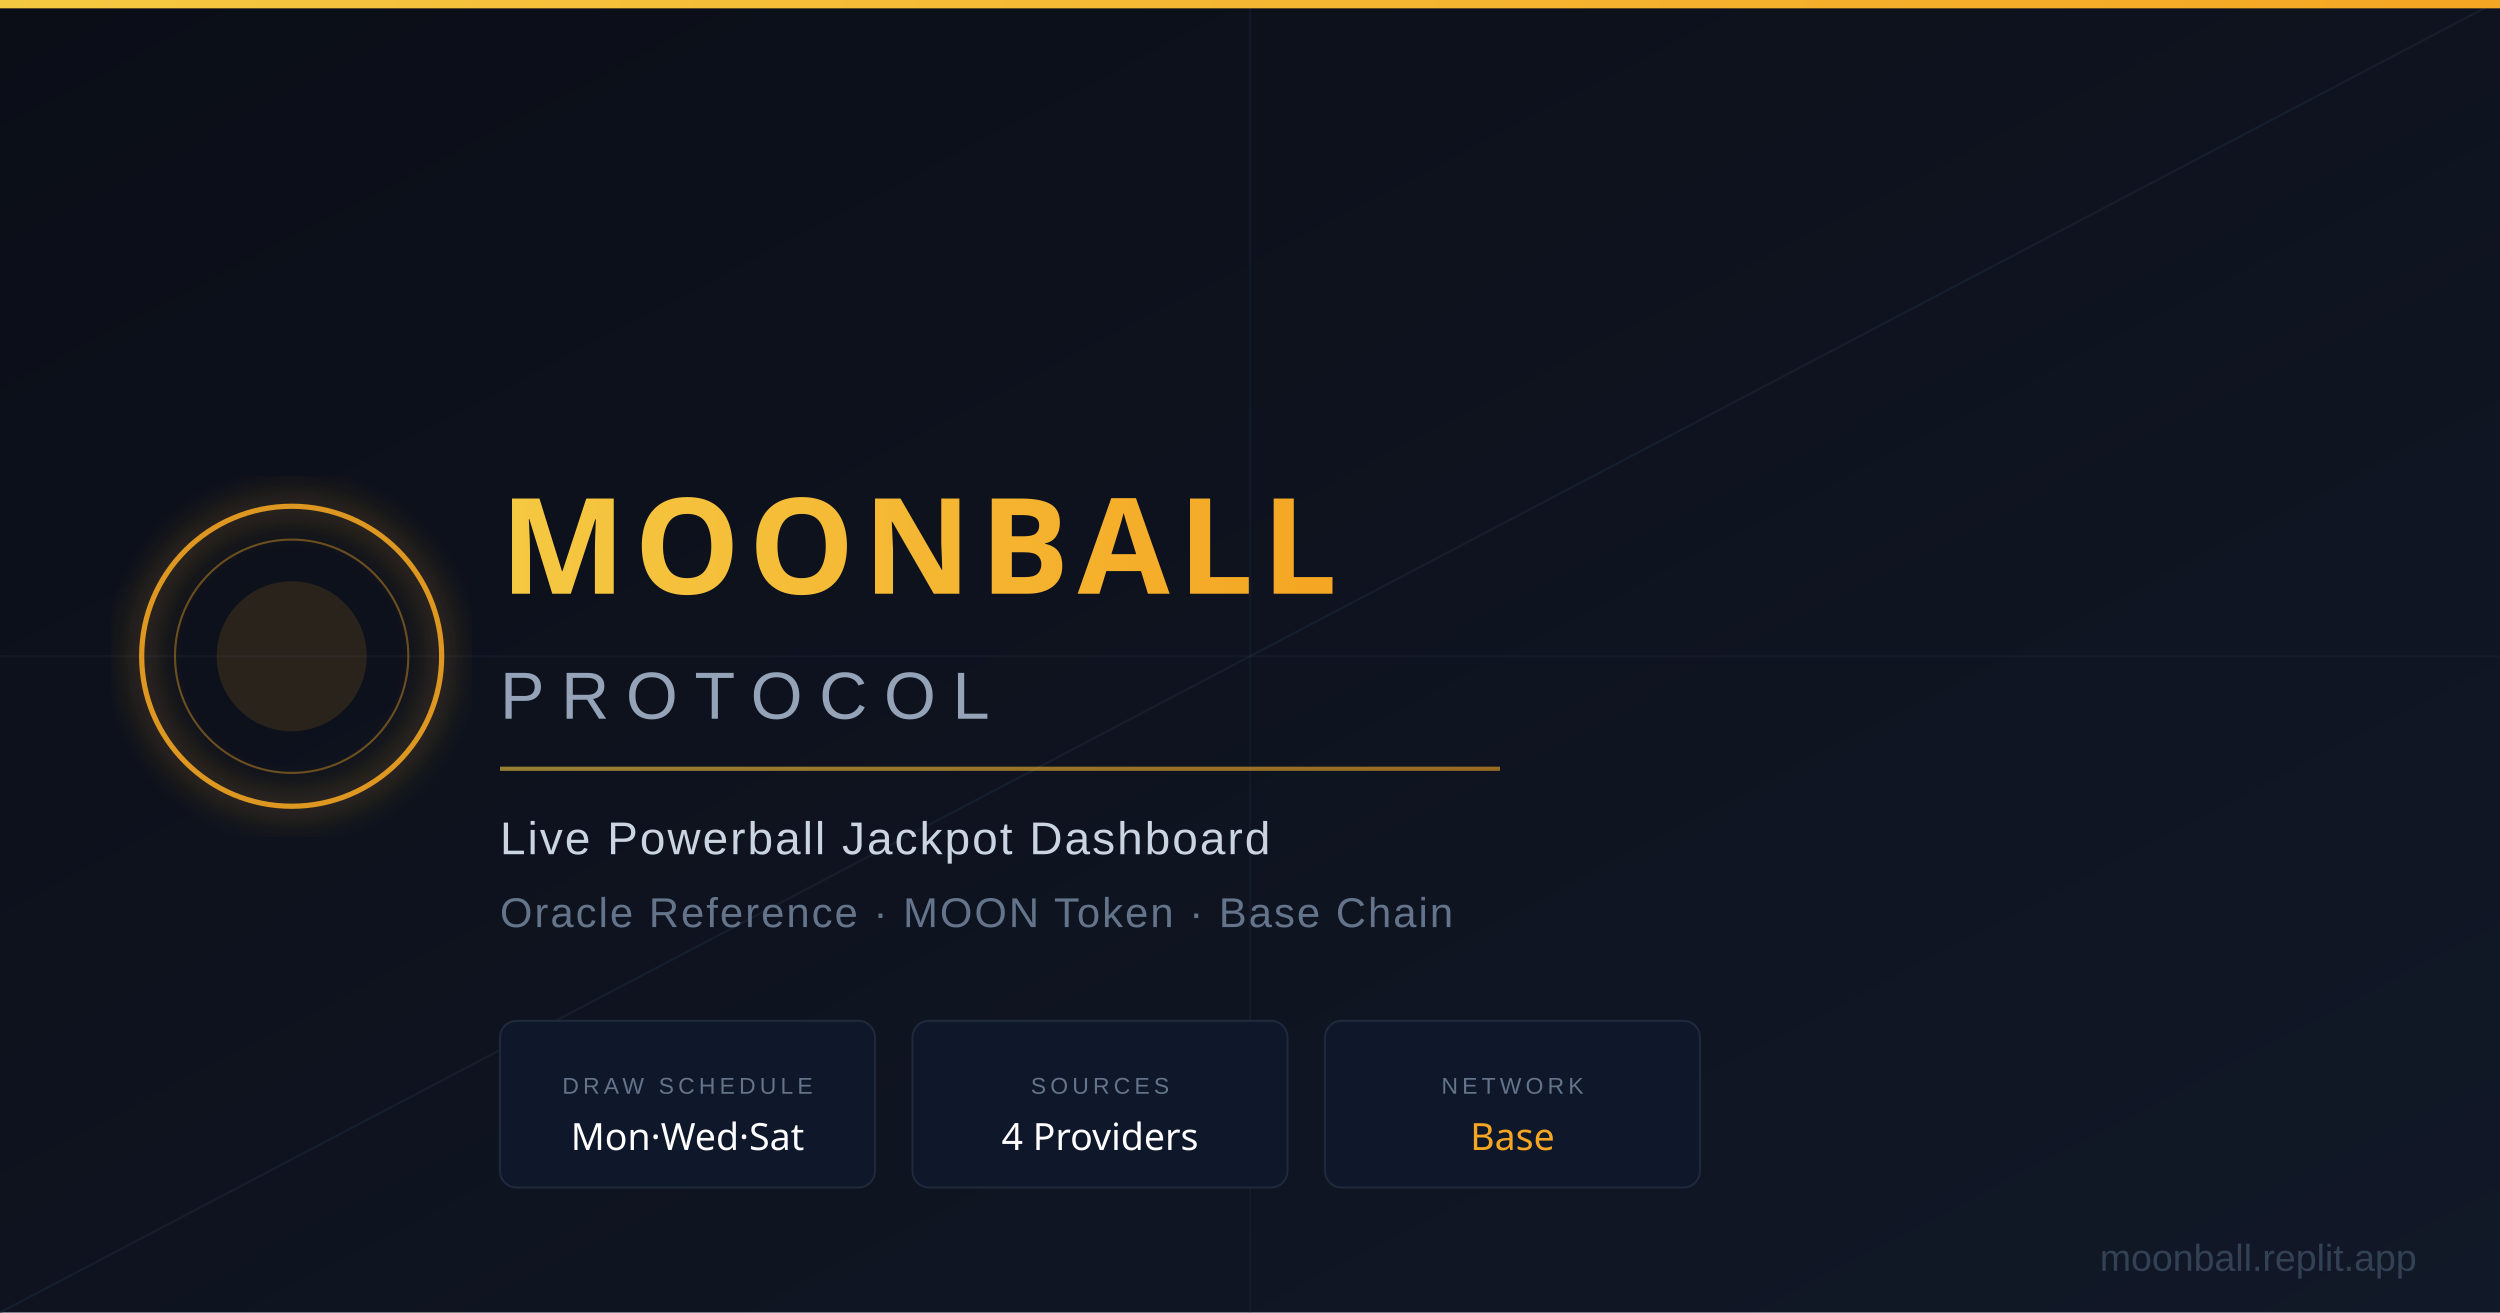
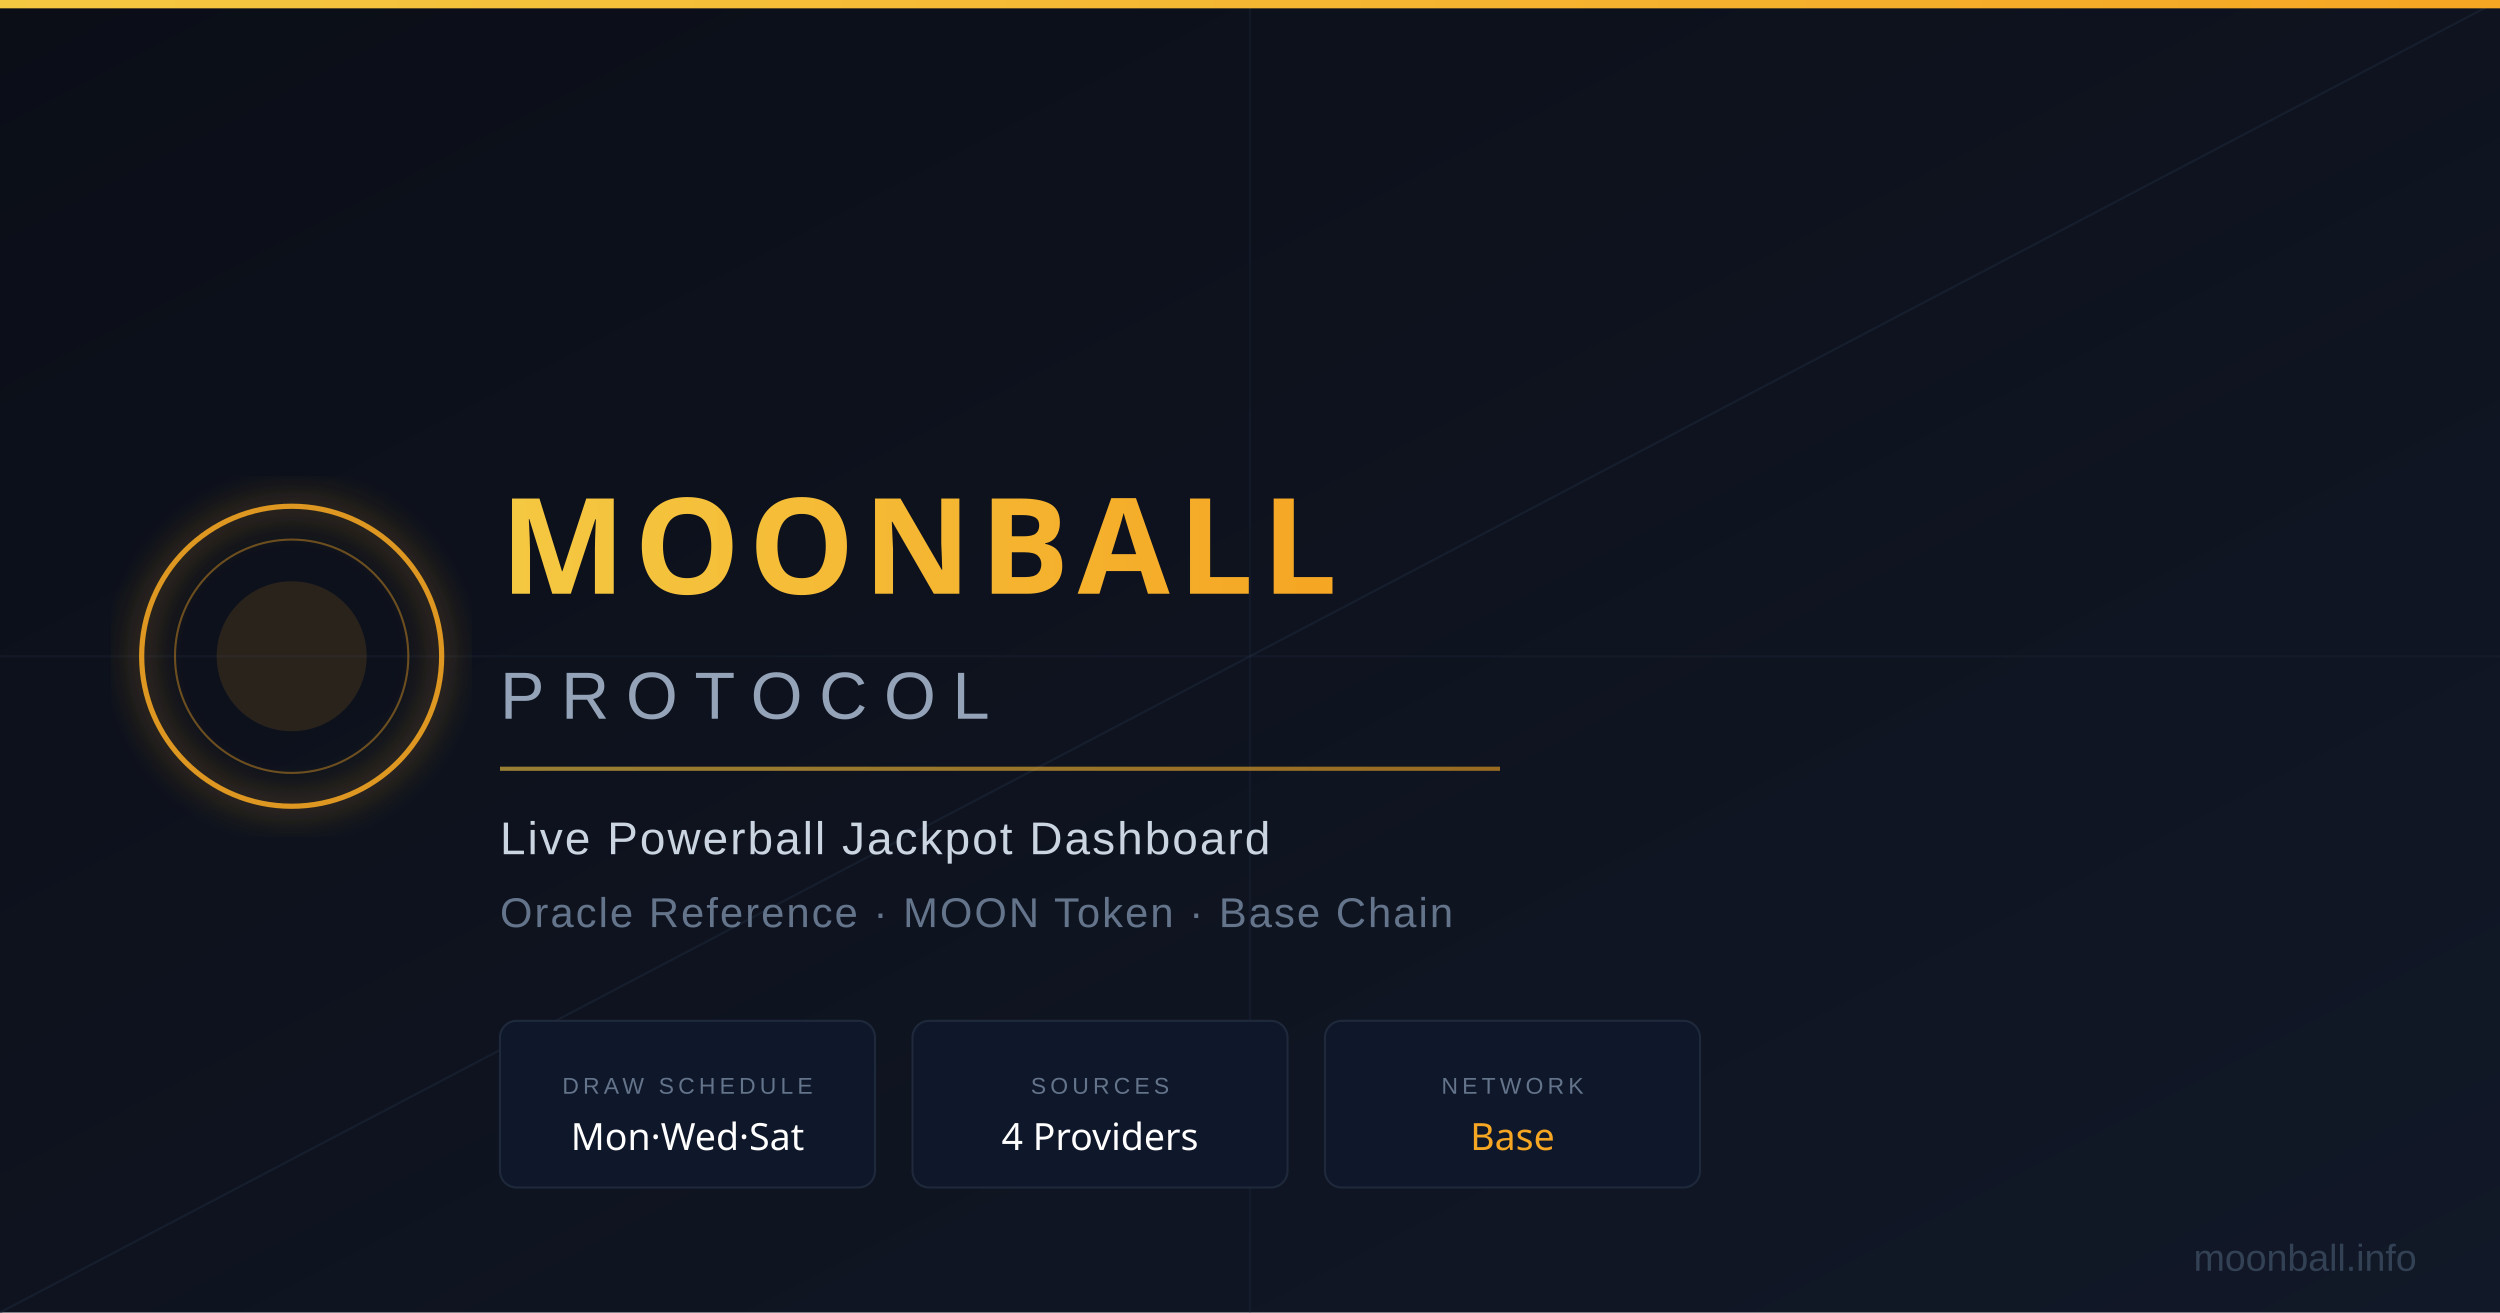
<svg xmlns="http://www.w3.org/2000/svg" width="1200" height="630" viewBox="0 0 1200 630">
  <defs>
    <linearGradient id="bg" x1="0%" y1="0%" x2="100%" y2="100%">
      <stop offset="0%" style="stop-color:#0B0E17" />
      <stop offset="100%" style="stop-color:#111827" />
    </linearGradient>
    <linearGradient id="goldGrad" x1="0%" y1="0%" x2="100%" y2="0%">
      <stop offset="0%" style="stop-color:#F5C842" />
      <stop offset="100%" style="stop-color:#F5A623" />
    </linearGradient>
    <filter id="glow">
      <feGaussianBlur stdDeviation="8" result="coloredBlur" />
      <feMerge>
        <feMergeNode in="coloredBlur" />
        <feMergeNode in="SourceGraphic" />
      </feMerge>
    </filter>
  </defs>
  <rect width="1200" height="630" fill="url(#bg)" />
  <line x1="0" y1="630" x2="1200" y2="0" stroke="#1E293B" stroke-width="1" opacity="0.5" />
  <line x1="0" y1="315" x2="1200" y2="315" stroke="#1E293B" stroke-width="1" opacity="0.3" />
  <line x1="600" y1="0" x2="600" y2="630" stroke="#1E293B" stroke-width="1" opacity="0.3" />
  <rect x="0" y="0" width="1200" height="4" fill="url(#goldGrad)" />
  <circle cx="140" cy="315" r="72" fill="none" stroke="#F5A623" stroke-width="2.5" opacity="0.9" filter="url(#glow)" />
  <circle cx="140" cy="315" r="56" fill="none" stroke="#F5A623" stroke-width="1" opacity="0.4" />
  <circle cx="140" cy="315" r="36" fill="#F5A62320" />
  <path d="M140 255 A60 60 0 0 1 140 375 A42 42 0 0 0 140 255Z" fill="#F5A623" opacity="0.85" />
  <text x="240" y="285" font-family="Arial Black, sans-serif" font-size="64" font-weight="900" fill="url(#goldGrad)" letter-spacing="4">MOONBALL</text>
  <text x="240" y="345" font-family="Arial, sans-serif" font-size="32" font-weight="400" fill="#94A3B8" letter-spacing="8">PROTOCOL</text>
  <rect x="240" y="368" width="480" height="2" fill="url(#goldGrad)" opacity="0.6" />
  <text x="240" y="410" font-family="Arial, sans-serif" font-size="22" fill="#CBD5E1" letter-spacing="1">Live Powerball Jackpot Dashboard</text>
  <text x="240" y="445" font-family="Arial, sans-serif" font-size="20" fill="#64748B" letter-spacing="1">Oracle Reference · MOON Token · Base Chain</text>
  <rect x="240" y="490" width="180" height="80" rx="8" fill="#0F172A" stroke="#1E293B" stroke-width="1" />
  <text x="330" y="525" text-anchor="middle" font-family="Arial, sans-serif" font-size="11" fill="#64748B" letter-spacing="2">DRAW SCHEDULE</text>
  <text x="330" y="552" text-anchor="middle" font-family="Arial Black, sans-serif" font-size="18" fill="#fff">Mon·Wed·Sat</text>
  <rect x="438" y="490" width="180" height="80" rx="8" fill="#0F172A" stroke="#1E293B" stroke-width="1" />
  <text x="528" y="525" text-anchor="middle" font-family="Arial, sans-serif" font-size="11" fill="#64748B" letter-spacing="2">SOURCES</text>
  <text x="528" y="552" text-anchor="middle" font-family="Arial Black, sans-serif" font-size="18" fill="#fff">4 Providers</text>
  <rect x="636" y="490" width="180" height="80" rx="8" fill="#0F172A" stroke="#1E293B" stroke-width="1" />
  <text x="726" y="525" text-anchor="middle" font-family="Arial, sans-serif" font-size="11" fill="#64748B" letter-spacing="2">NETWORK</text>
  <text x="726" y="552" text-anchor="middle" font-family="Arial Black, sans-serif" font-size="18" fill="#F5A623">Base</text>
-   <text x="1160" y="610" text-anchor="end" font-family="Arial, sans-serif" font-size="18" fill="#334155">moonball.replit.app</text>
+   <text x="1160" y="610" text-anchor="end" font-family="Arial, sans-serif" font-size="18" fill="#334155">moonball.info</text>
</svg>
